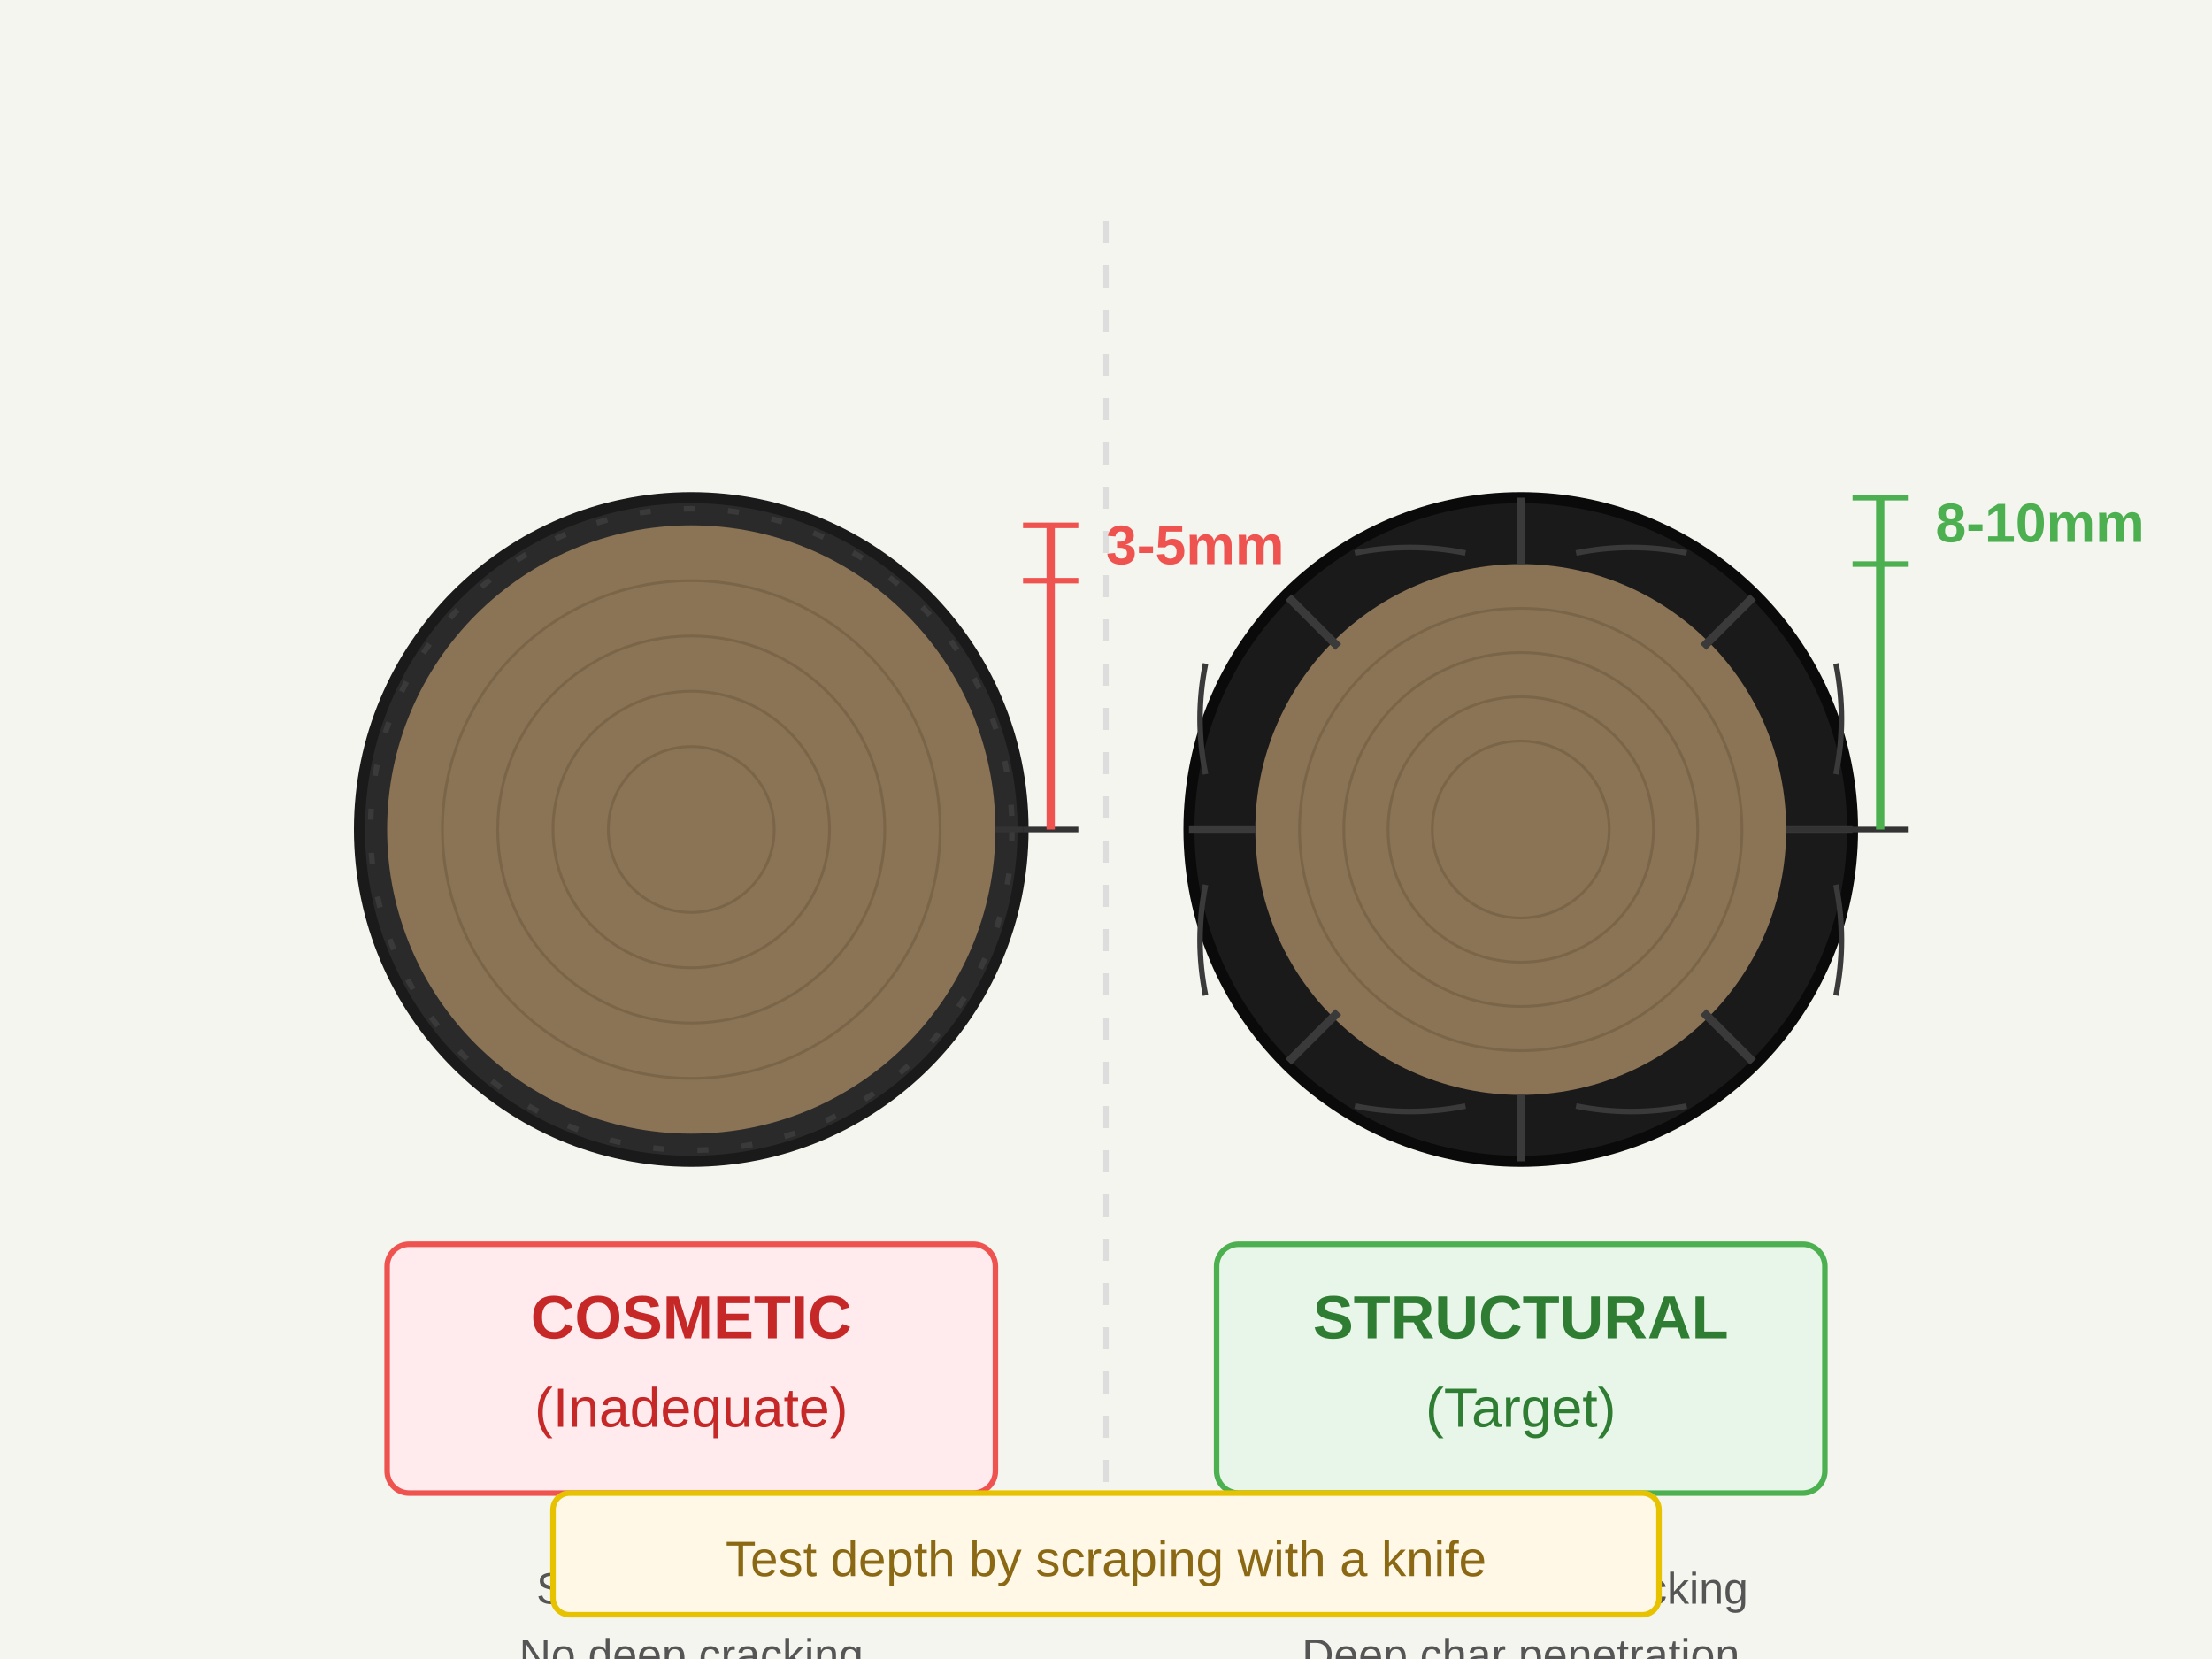
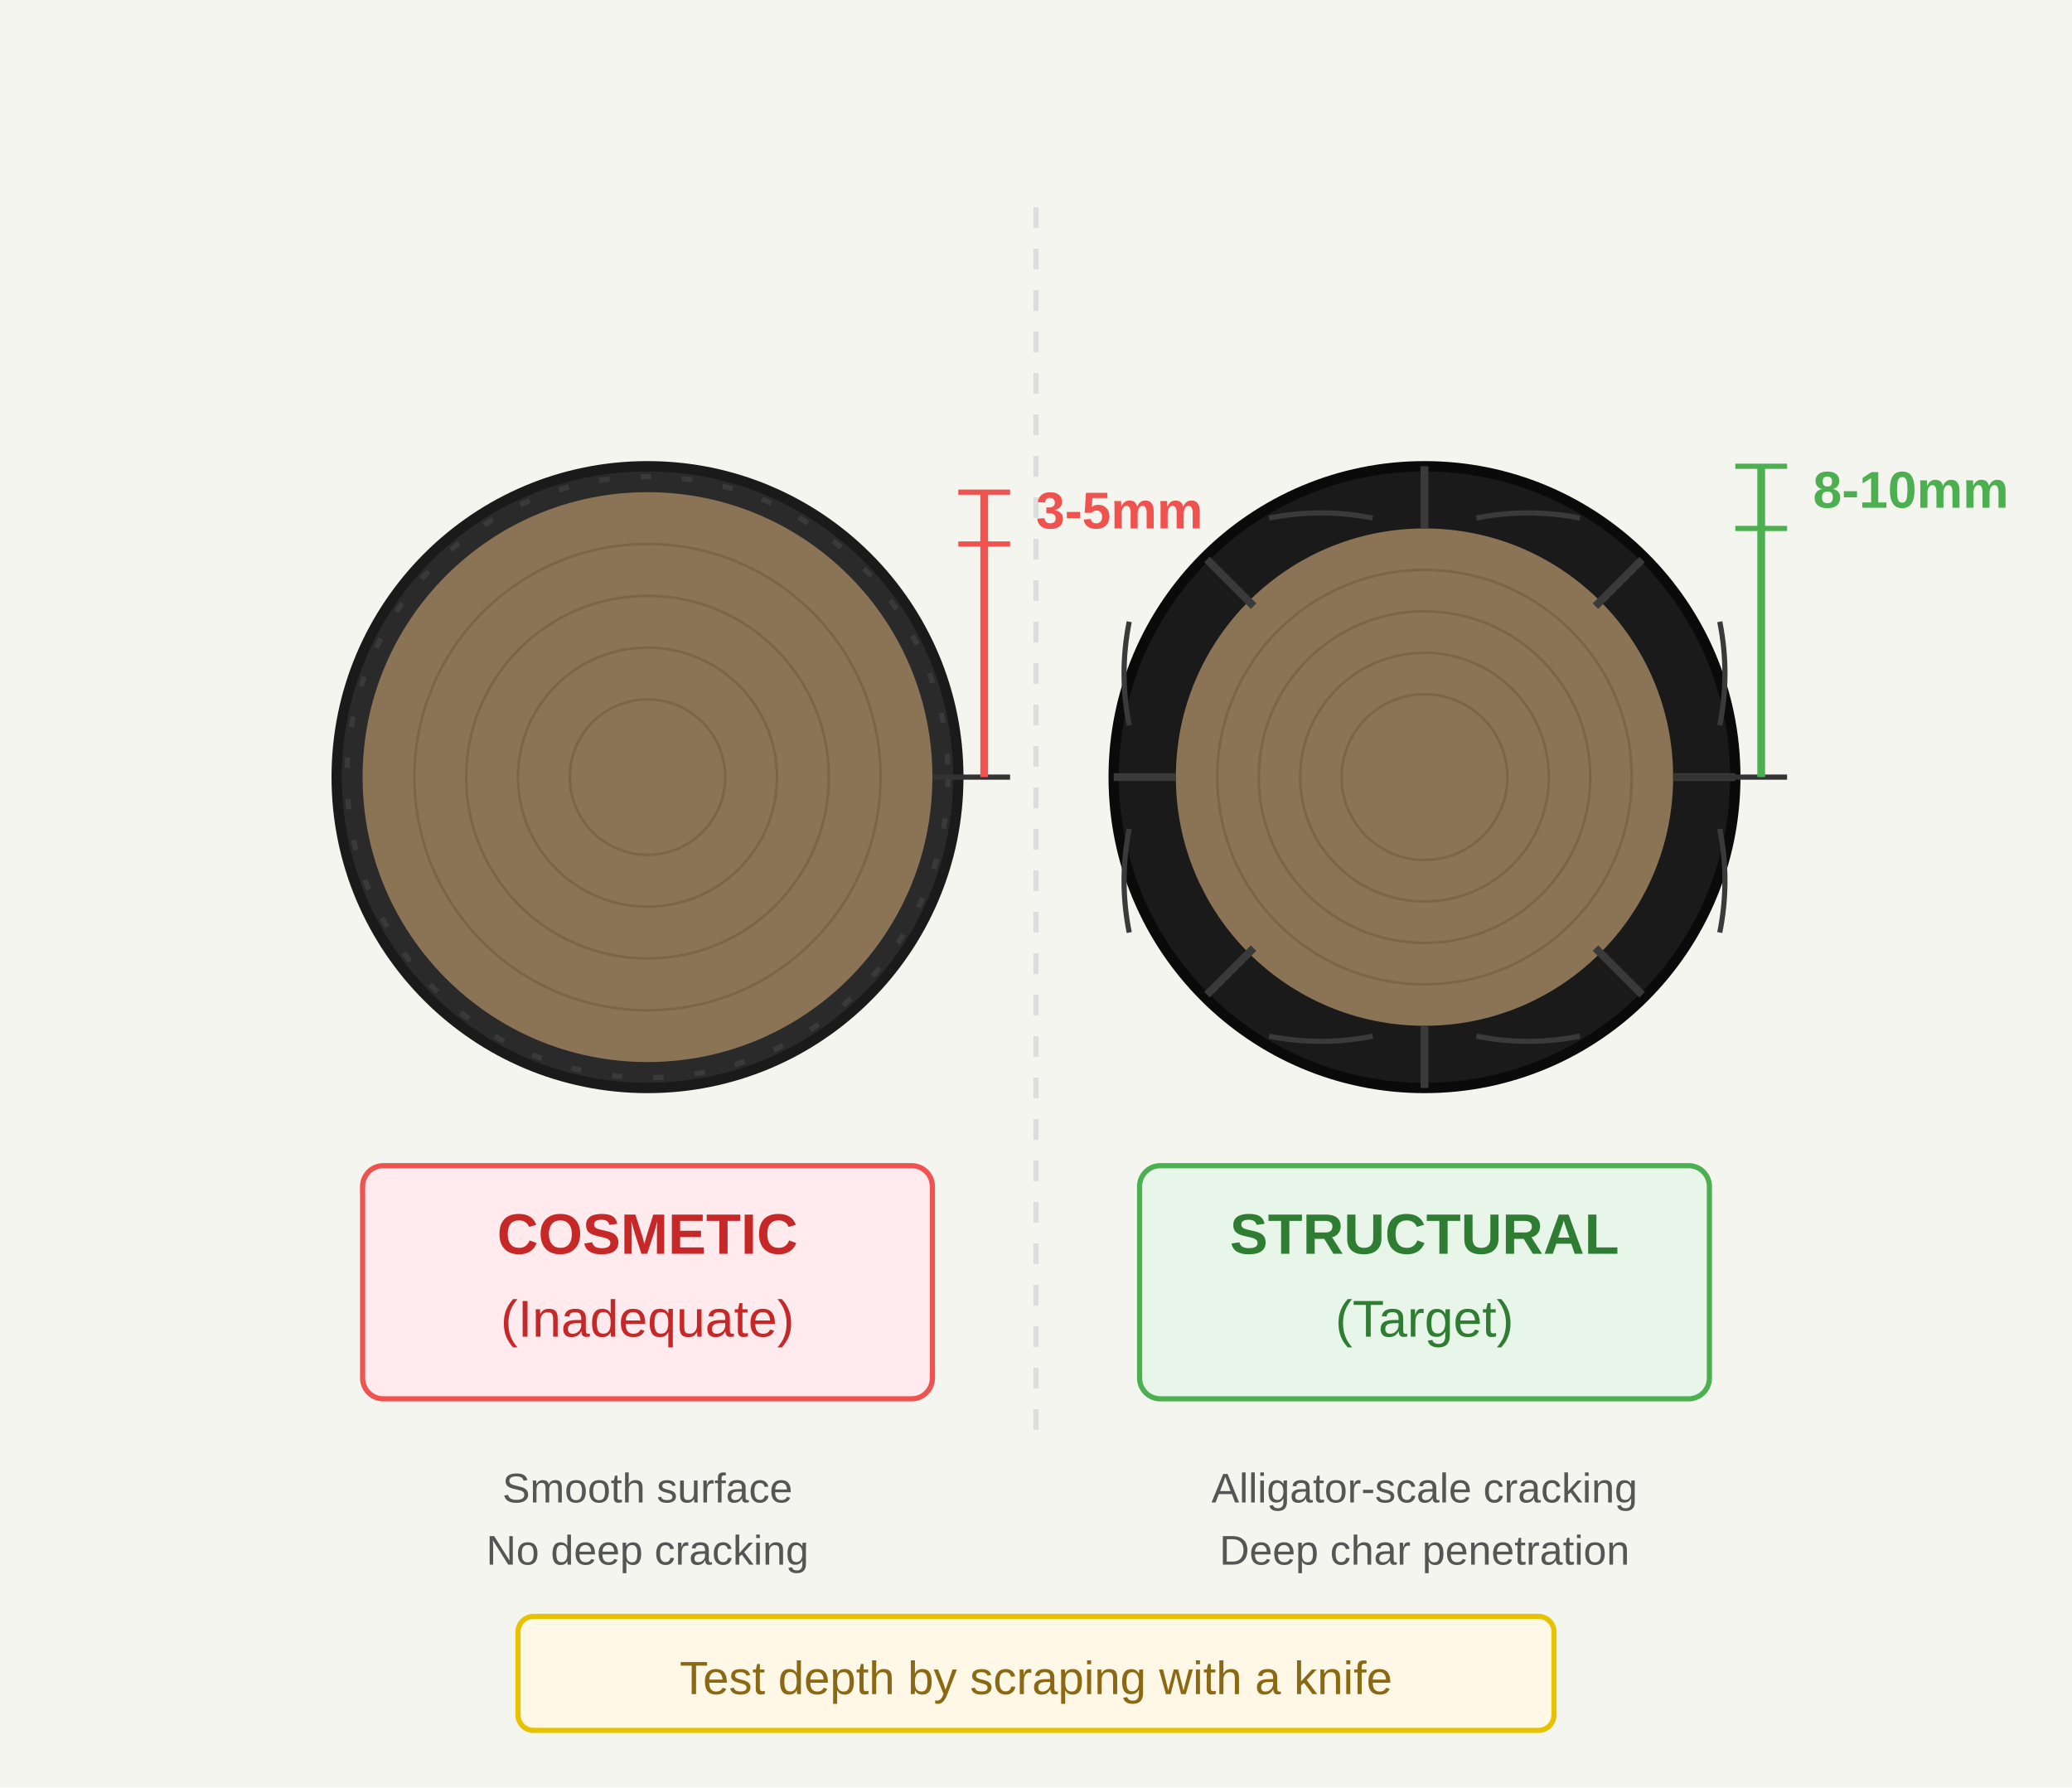
- <svg xmlns="http://www.w3.org/2000/svg" viewBox="0 0 400 300">
+ <svg xmlns="http://www.w3.org/2000/svg" viewBox="0 0 400 345">
  <text x="200" y="22" font-family="Arial, sans-serif" font-size="14" font-weight="bold" text-anchor="middle" fill="#1a2e1a">Char Depth Comparison</text>
-   <rect x="0" y="0" width="400" height="300" fill="#F5F5F0" />
+   <rect x="0" y="0" width="400" height="345" fill="#F5F5F0" />
  <line x1="200" y1="40" x2="200" y2="280" stroke="#ddd" stroke-width="1" stroke-dasharray="4,4" />
  <g transform="translate(50, 50)">
    <circle cx="75" cy="100" r="60" fill="#2a2a2a" stroke="#1a1a1a" stroke-width="2" />
    <circle cx="75" cy="100" r="55" fill="#8B7355" />
    <circle cx="75" cy="100" r="45" fill="none" stroke="#7A6548" stroke-width="0.5" />
    <circle cx="75" cy="100" r="35" fill="none" stroke="#7A6548" stroke-width="0.5" />
    <circle cx="75" cy="100" r="25" fill="none" stroke="#7A6548" stroke-width="0.5" />
    <circle cx="75" cy="100" r="15" fill="none" stroke="#7A6548" stroke-width="0.5" />
    <circle cx="75" cy="100" r="58" fill="none" stroke="#3a3a3a" stroke-width="1" stroke-dasharray="2,6" />
    <line x1="135" y1="100" x2="145" y2="100" stroke="#333" stroke-width="1" />
    <line x1="130" y1="100" x2="135" y2="100" stroke="#333" stroke-width="1" />
    <line x1="140" y1="45" x2="140" y2="100" stroke="#ef5350" stroke-width="1.5" />
    <line x1="135" y1="45" x2="145" y2="45" stroke="#ef5350" stroke-width="1" />
    <line x1="135" y1="55" x2="145" y2="55" stroke="#ef5350" stroke-width="1" />
    <text x="150" y="52" font-family="Arial, sans-serif" font-size="10" fill="#ef5350" font-weight="bold">3-5mm</text>
    <rect x="20" y="175" width="110" height="45" fill="#ffebee" stroke="#ef5350" stroke-width="1" rx="4" />
    <text x="75" y="192" font-family="Arial, sans-serif" font-size="11" text-anchor="middle" fill="#c62828" font-weight="bold">COSMETIC</text>
    <text x="75" y="208" font-family="Arial, sans-serif" font-size="10" text-anchor="middle" fill="#c62828">(Inadequate)</text>
    <text x="75" y="240" font-family="Arial, sans-serif" font-size="8" text-anchor="middle" fill="#555">Smooth surface</text>
    <text x="75" y="252" font-family="Arial, sans-serif" font-size="8" text-anchor="middle" fill="#555">No deep cracking</text>
  </g>
  <g transform="translate(200, 50)">
    <circle cx="75" cy="100" r="60" fill="#1a1a1a" stroke="#0a0a0a" stroke-width="2" />
    <circle cx="75" cy="100" r="48" fill="#8B7355" />
    <circle cx="75" cy="100" r="40" fill="none" stroke="#7A6548" stroke-width="0.5" />
    <circle cx="75" cy="100" r="32" fill="none" stroke="#7A6548" stroke-width="0.5" />
    <circle cx="75" cy="100" r="24" fill="none" stroke="#7A6548" stroke-width="0.5" />
    <circle cx="75" cy="100" r="16" fill="none" stroke="#7A6548" stroke-width="0.5" />
    <line x1="75" y1="40" x2="75" y2="52" stroke="#3a3a3a" stroke-width="1.5" />
    <line x1="75" y1="148" x2="75" y2="160" stroke="#3a3a3a" stroke-width="1.5" />
    <line x1="15" y1="100" x2="27" y2="100" stroke="#3a3a3a" stroke-width="1.5" />
    <line x1="123" y1="100" x2="135" y2="100" stroke="#3a3a3a" stroke-width="1.5" />
    <line x1="33" y1="58" x2="42" y2="67" stroke="#3a3a3a" stroke-width="1.5" />
    <line x1="108" y1="133" x2="117" y2="142" stroke="#3a3a3a" stroke-width="1.5" />
    <line x1="117" y1="58" x2="108" y2="67" stroke="#3a3a3a" stroke-width="1.5" />
    <line x1="42" y1="133" x2="33" y2="142" stroke="#3a3a3a" stroke-width="1.5" />
    <path d="M45,50 Q55,48 65,50" fill="none" stroke="#3a3a3a" stroke-width="1" />
    <path d="M85,50 Q95,48 105,50" fill="none" stroke="#3a3a3a" stroke-width="1" />
    <path d="M45,150 Q55,152 65,150" fill="none" stroke="#3a3a3a" stroke-width="1" />
    <path d="M85,150 Q95,152 105,150" fill="none" stroke="#3a3a3a" stroke-width="1" />
    <path d="M18,70 Q16,80 18,90" fill="none" stroke="#3a3a3a" stroke-width="1" />
    <path d="M18,110 Q16,120 18,130" fill="none" stroke="#3a3a3a" stroke-width="1" />
    <path d="M132,70 Q134,80 132,90" fill="none" stroke="#3a3a3a" stroke-width="1" />
    <path d="M132,110 Q134,120 132,130" fill="none" stroke="#3a3a3a" stroke-width="1" />
    <line x1="135" y1="100" x2="145" y2="100" stroke="#333" stroke-width="1" />
    <line x1="123" y1="100" x2="135" y2="100" stroke="#333" stroke-width="1" />
    <line x1="140" y1="40" x2="140" y2="100" stroke="#4caf50" stroke-width="1.5" />
    <line x1="135" y1="40" x2="145" y2="40" stroke="#4caf50" stroke-width="1" />
    <line x1="135" y1="52" x2="145" y2="52" stroke="#4caf50" stroke-width="1" />
    <text x="150" y="48" font-family="Arial, sans-serif" font-size="10" fill="#4caf50" font-weight="bold">8-10mm</text>
    <rect x="20" y="175" width="110" height="45" fill="#e8f5e9" stroke="#4caf50" stroke-width="1" rx="4" />
    <text x="75" y="192" font-family="Arial, sans-serif" font-size="11" text-anchor="middle" fill="#2e7d32" font-weight="bold">STRUCTURAL</text>
    <text x="75" y="208" font-family="Arial, sans-serif" font-size="10" text-anchor="middle" fill="#2e7d32">(Target)</text>
    <text x="75" y="240" font-family="Arial, sans-serif" font-size="8" text-anchor="middle" fill="#555">Alligator-scale cracking</text>
    <text x="75" y="252" font-family="Arial, sans-serif" font-size="8" text-anchor="middle" fill="#555">Deep char penetration</text>
  </g>
-   <rect x="100" y="270" width="200" height="22" fill="#fff8e6" stroke="#e6c200" stroke-width="1" rx="3" />
-   <text x="200" y="285" font-family="Arial, sans-serif" font-size="9" text-anchor="middle" fill="#8B6914">Test depth by scraping with a knife</text>
+   <rect x="100" y="312" width="200" height="22" fill="#fff8e6" stroke="#e6c200" stroke-width="1" rx="3" />
+   <text x="200" y="327" font-family="Arial, sans-serif" font-size="9" text-anchor="middle" fill="#8B6914">Test depth by scraping with a knife</text>
</svg>
